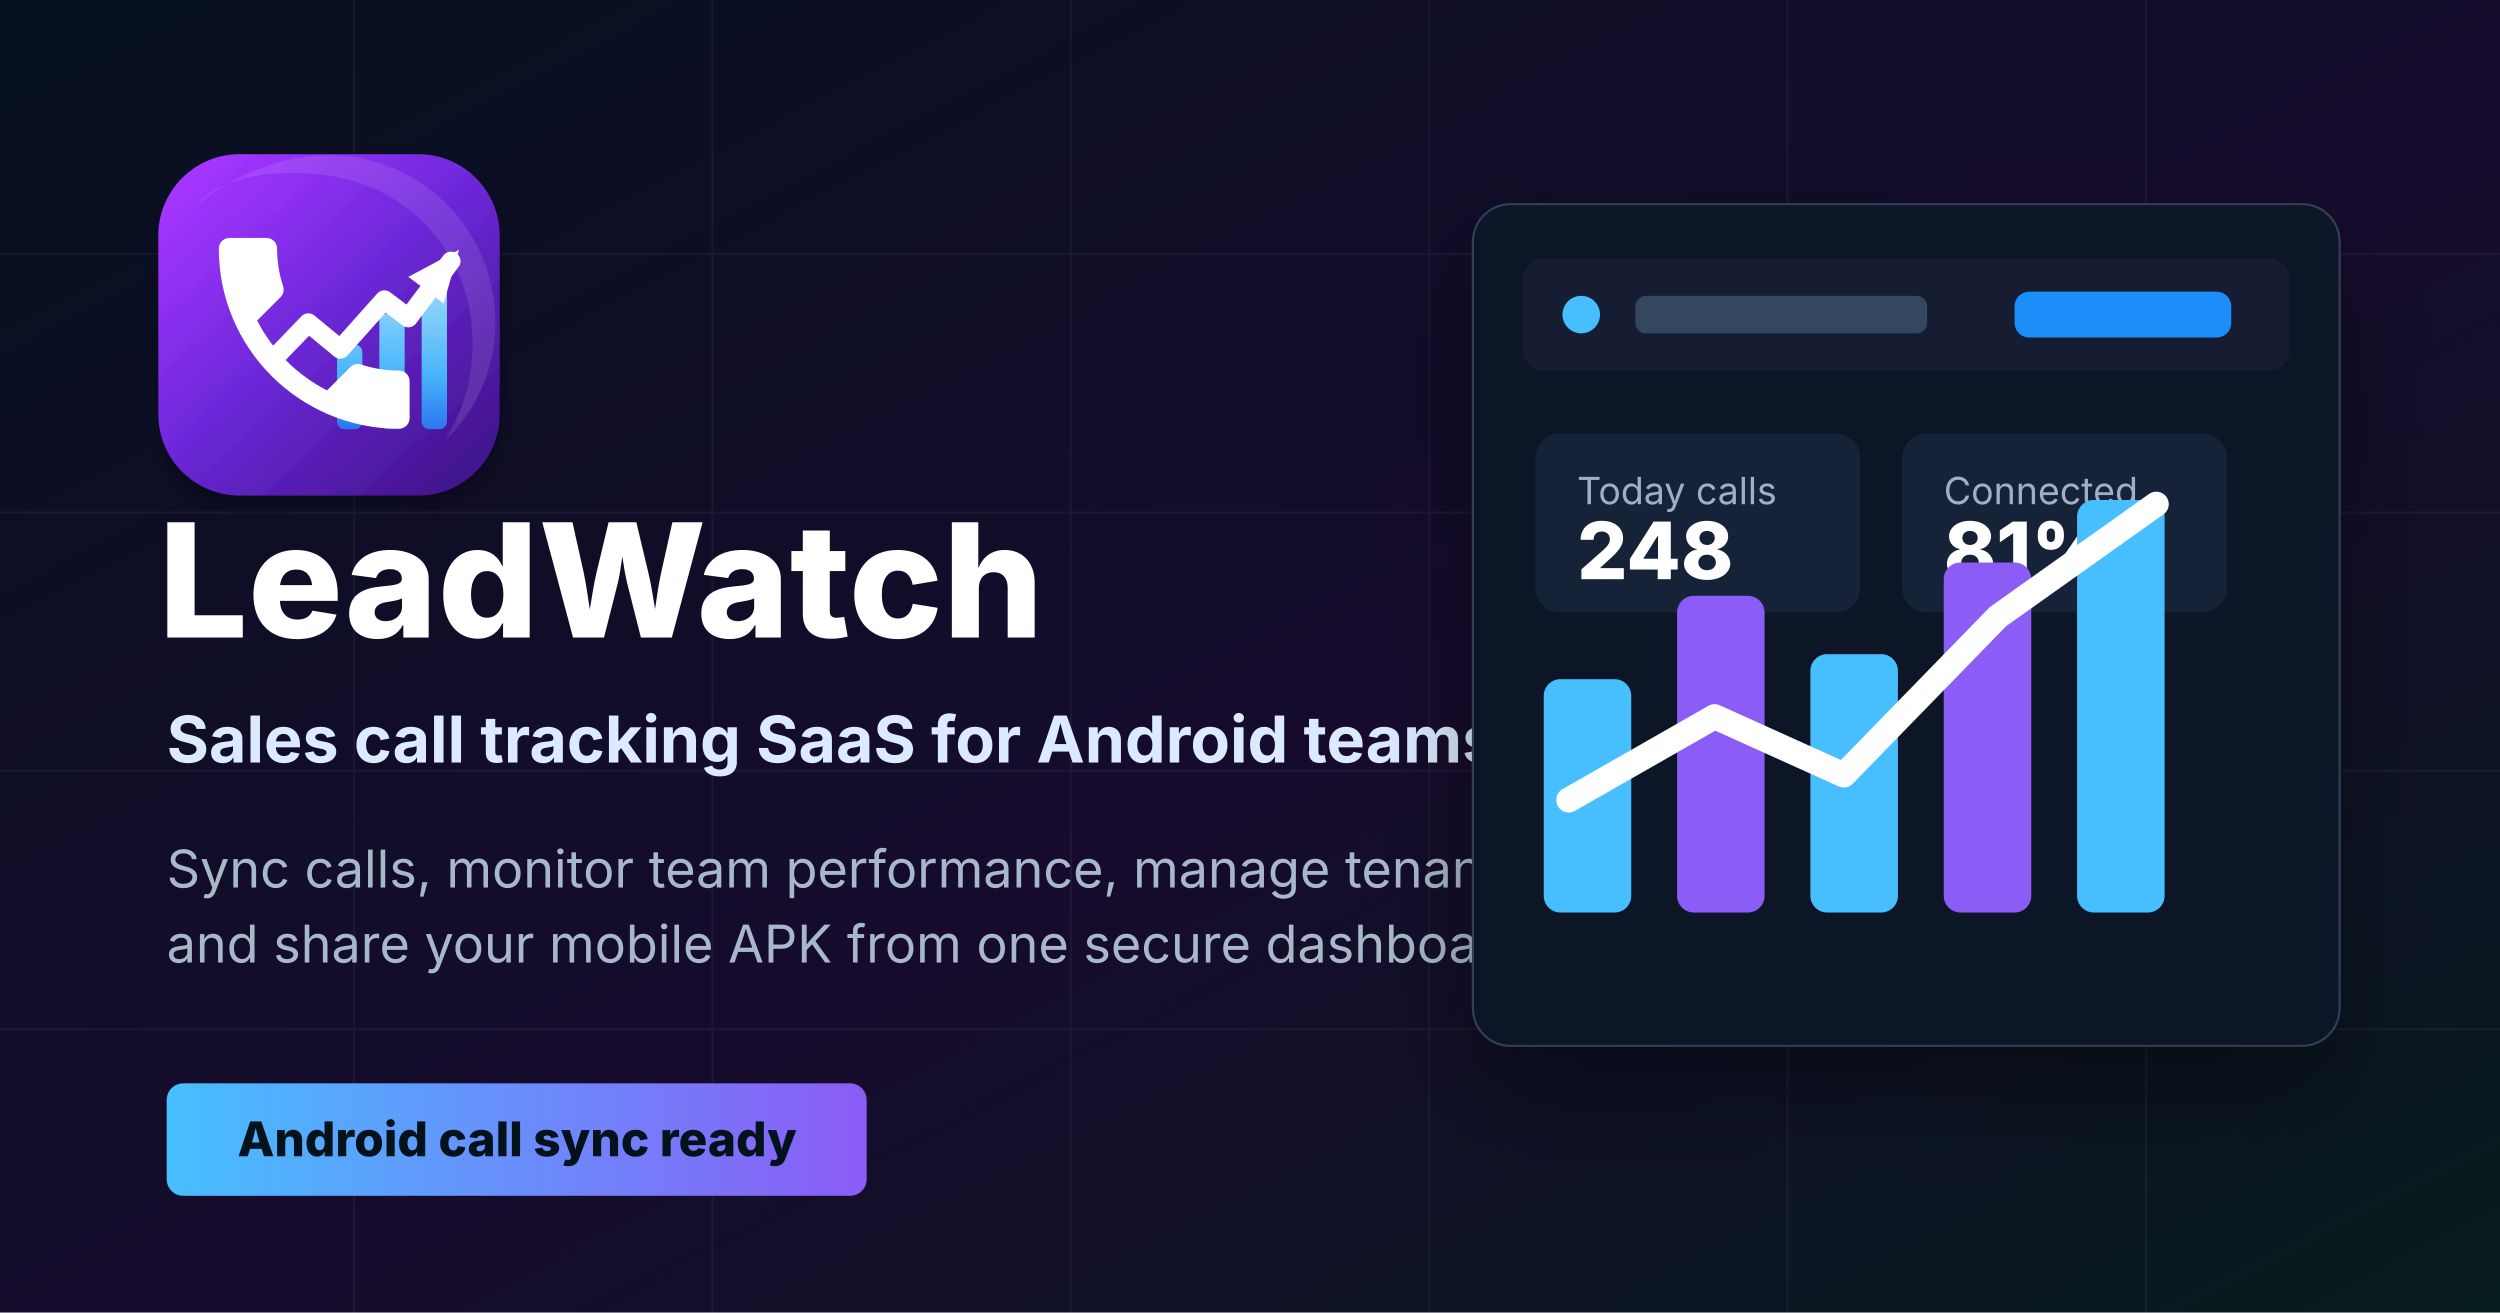
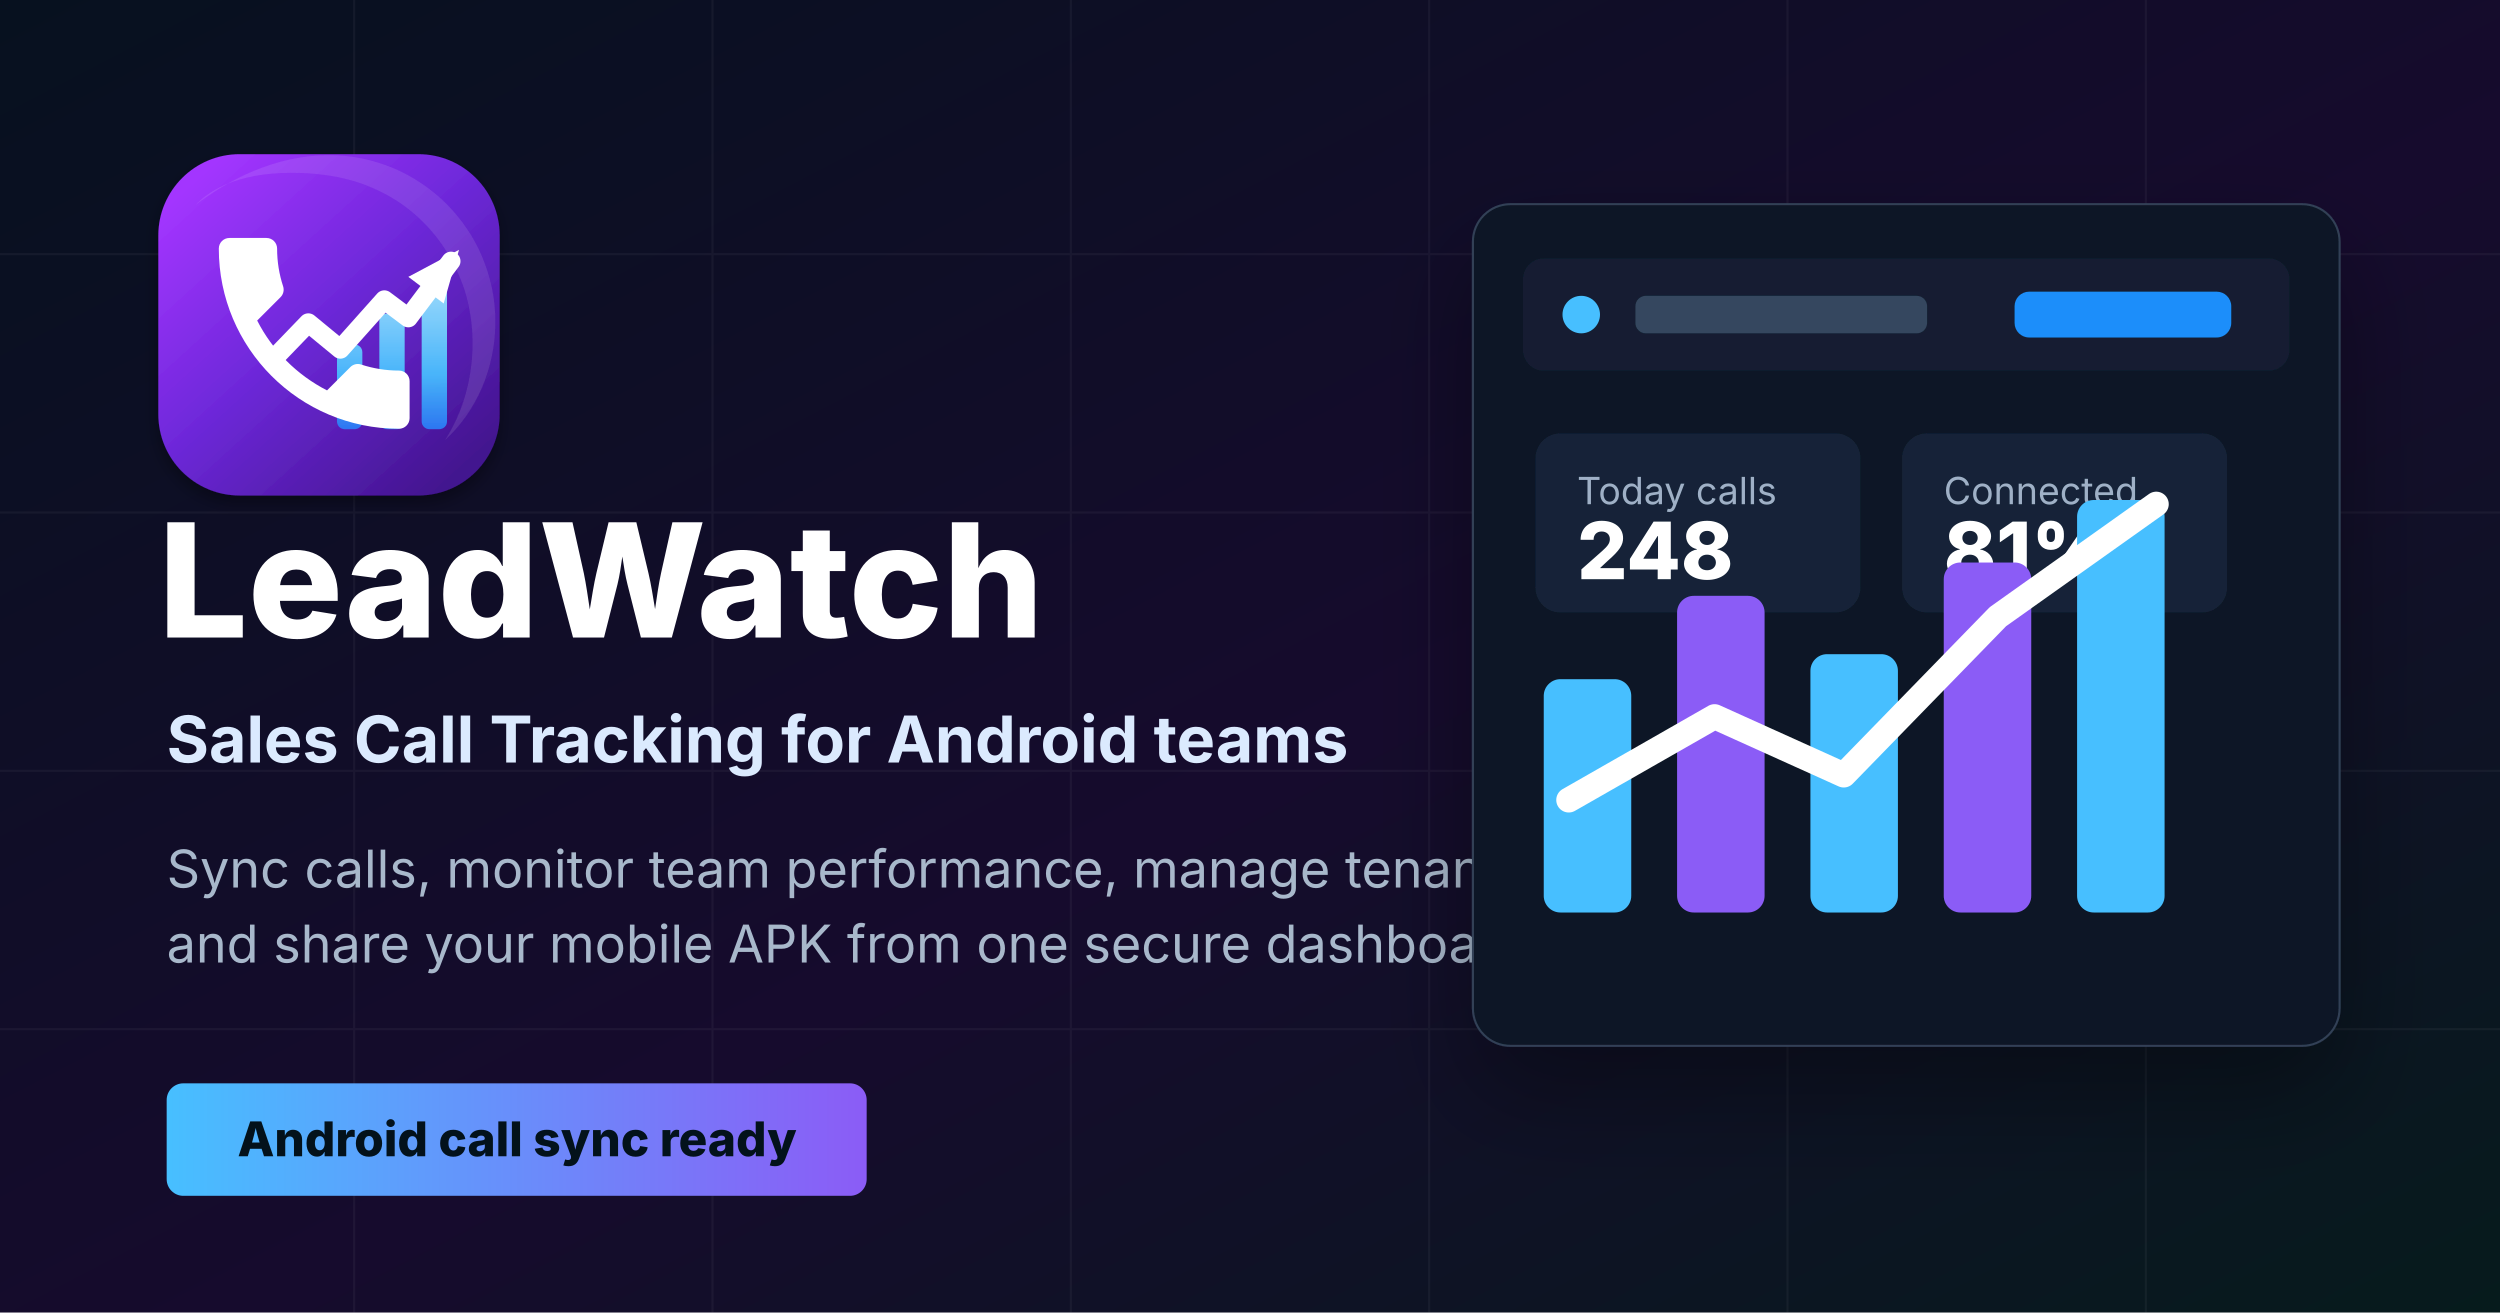
<svg xmlns="http://www.w3.org/2000/svg" viewBox="0 0 1200 630" role="img" aria-labelledby="title desc">
  <defs>
    <linearGradient id="cardBg" x1="0" y1="0" x2="1" y2="1">
      <stop offset="0" stop-color="#07111f" />
      <stop offset="0.55" stop-color="#160b2d" />
      <stop offset="1" stop-color="#061b1c" />
    </linearGradient>
    <linearGradient id="iconBg" x1="116" y1="72" x2="908" y2="944" gradientUnits="userSpaceOnUse">
      <stop offset="0" stop-color="#a335ff" />
      <stop offset="0.47" stop-color="#6d28d9" />
      <stop offset="1" stop-color="#43158f" />
    </linearGradient>
    <linearGradient id="iconBar" x1="0" y1="394" x2="0" y2="826" gradientUnits="userSpaceOnUse">
      <stop offset="0" stop-color="#9fe7ff" />
      <stop offset="0.62" stop-color="#47bfff" />
      <stop offset="1" stop-color="#2a7cf6" />
    </linearGradient>
    <linearGradient id="accent" x1="0" y1="0" x2="1" y2="0">
      <stop offset="0" stop-color="#47bfff" />
      <stop offset="1" stop-color="#8b5cf6" />
    </linearGradient>
    <filter id="shadow" x="-20%" y="-20%" width="140%" height="150%">
      <feDropShadow dx="0" dy="24" stdDeviation="24" flood-color="#000000" flood-opacity="0.35" />
    </filter>
  </defs>
  <rect width="1200" height="630" fill="url(#cardBg)" />
  <path d="M0 122h1200M0 246h1200M0 370h1200M0 494h1200M170 0v630M342 0v630M514 0v630M686 0v630M858 0v630M1030 0v630" stroke="#ffffff" stroke-opacity="0.045" />
  <g transform="translate(76 74) scale(0.16)" filter="url(#shadow)">
    <rect width="1024" height="1024" rx="244" fill="url(#iconBg)" />
    <path d="M111 153c77-82 214-108 369-93 203 20 357 139 428 318 61 154 40 345-48 480 95-88 151-215 151-355 0-276-224-500-500-500-160 0-303 75-400 150Z" fill="#ffffff" opacity="0.1" />
    <g opacity="0.93">
      <rect x="536" y="571" width="76" height="254" rx="23" fill="url(#iconBar)" />
      <rect x="663" y="478" width="76" height="347" rx="23" fill="url(#iconBar)" />
      <rect x="790" y="394" width="76" height="431" rx="23" fill="url(#iconBar)" />
    </g>
    <path d="M340 620 450 506l96 79 132-148 72 54 128-170" fill="none" stroke="#ffffff" stroke-width="57" stroke-linecap="round" stroke-linejoin="round" />
    <path d="m902 287-46 161-106-80Z" fill="#ffffff" />
    <path fill="#ffffff" d="M6.62 10.79c1.44 2.83 3.76 5.14 6.59 6.59l2.2-2.2c.27-.27.67-.36 1.02-.24 1.12.37 2.33.57 3.57.57.55 0 1 .45 1 1V20c0 .55-.45 1-1 1C10.61 21 3 13.39 3 4c0-.55.45-1 1-1h3.5c.55 0 1 .45 1 1 0 1.25.2 2.45.57 3.57.11.35.03.74-.25 1.02l-2.2 2.2Z" transform="translate(86 156) scale(31.8)" />
  </g>
  <text x="76" y="306" fill="#ffffff" font-family="Inter, Arial, sans-serif" font-size="76" font-weight="800">LeadWatch</text>
-   <text x="80" y="366" fill="#dbeafe" font-family="Inter, Arial, sans-serif" font-size="31" font-weight="650">Sales call tracking SaaS for Android teams</text>
+   <text x="80" y="366" fill="#dbeafe" font-family="Inter, Arial, sans-serif" font-size="31" font-weight="650">Sales Call Tracking for Android teams</text>
  <text x="80" y="426" fill="#a8b8cb" font-family="Inter, Arial, sans-serif" font-size="25">Sync calls, monitor team performance, manage tenants,</text>
  <text x="80" y="462" fill="#a8b8cb" font-family="Inter, Arial, sans-serif" font-size="25">and share your mobile APK from one secure dashboard.</text>
  <rect x="80" y="520" width="336" height="54" rx="8" fill="url(#accent)" />
  <text x="114" y="555" fill="#03121b" font-family="Inter, Arial, sans-serif" font-size="23" font-weight="800">Android call sync ready</text>
  <g transform="translate(707 98)" filter="url(#shadow)">
    <rect width="416" height="404" rx="18" fill="#0d1725" stroke="#314156" />
    <rect x="24" y="26" width="368" height="54" rx="10" fill="#121f31" />
    <circle cx="52" cy="53" r="9" fill="#47bfff" />
    <rect x="78" y="44" width="140" height="18" rx="5" fill="#34465f" />
    <rect x="260" y="42" width="104" height="22" rx="7" fill="#1f8efa" />
    <rect x="30" y="110" width="156" height="86" rx="12" fill="#142337" />
    <text x="50" y="144" fill="#9fb0c6" font-family="Inter, Arial, sans-serif" font-size="18">Today calls</text>
    <text x="50" y="180" fill="#ffffff" font-family="Inter, Arial, sans-serif" font-size="38" font-weight="800">248</text>
    <rect x="206" y="110" width="156" height="86" rx="12" fill="#142337" />
    <text x="226" y="144" fill="#9fb0c6" font-family="Inter, Arial, sans-serif" font-size="18">Connected</text>
    <text x="226" y="180" fill="#ffffff" font-family="Inter, Arial, sans-serif" font-size="38" font-weight="800">81%</text>
    <rect x="34" y="228" width="42" height="112" rx="8" fill="#47bfff" />
    <rect x="98" y="188" width="42" height="152" rx="8" fill="#8b5cf6" />
    <rect x="162" y="216" width="42" height="124" rx="8" fill="#47bfff" />
    <rect x="226" y="172" width="42" height="168" rx="8" fill="#8b5cf6" />
    <rect x="290" y="142" width="42" height="198" rx="8" fill="#47bfff" />
    <path d="M46 286 116 246l62 28 74-76 76-54" fill="none" stroke="#ffffff" stroke-width="12" stroke-linecap="round" stroke-linejoin="round" />
  </g>
</svg>
